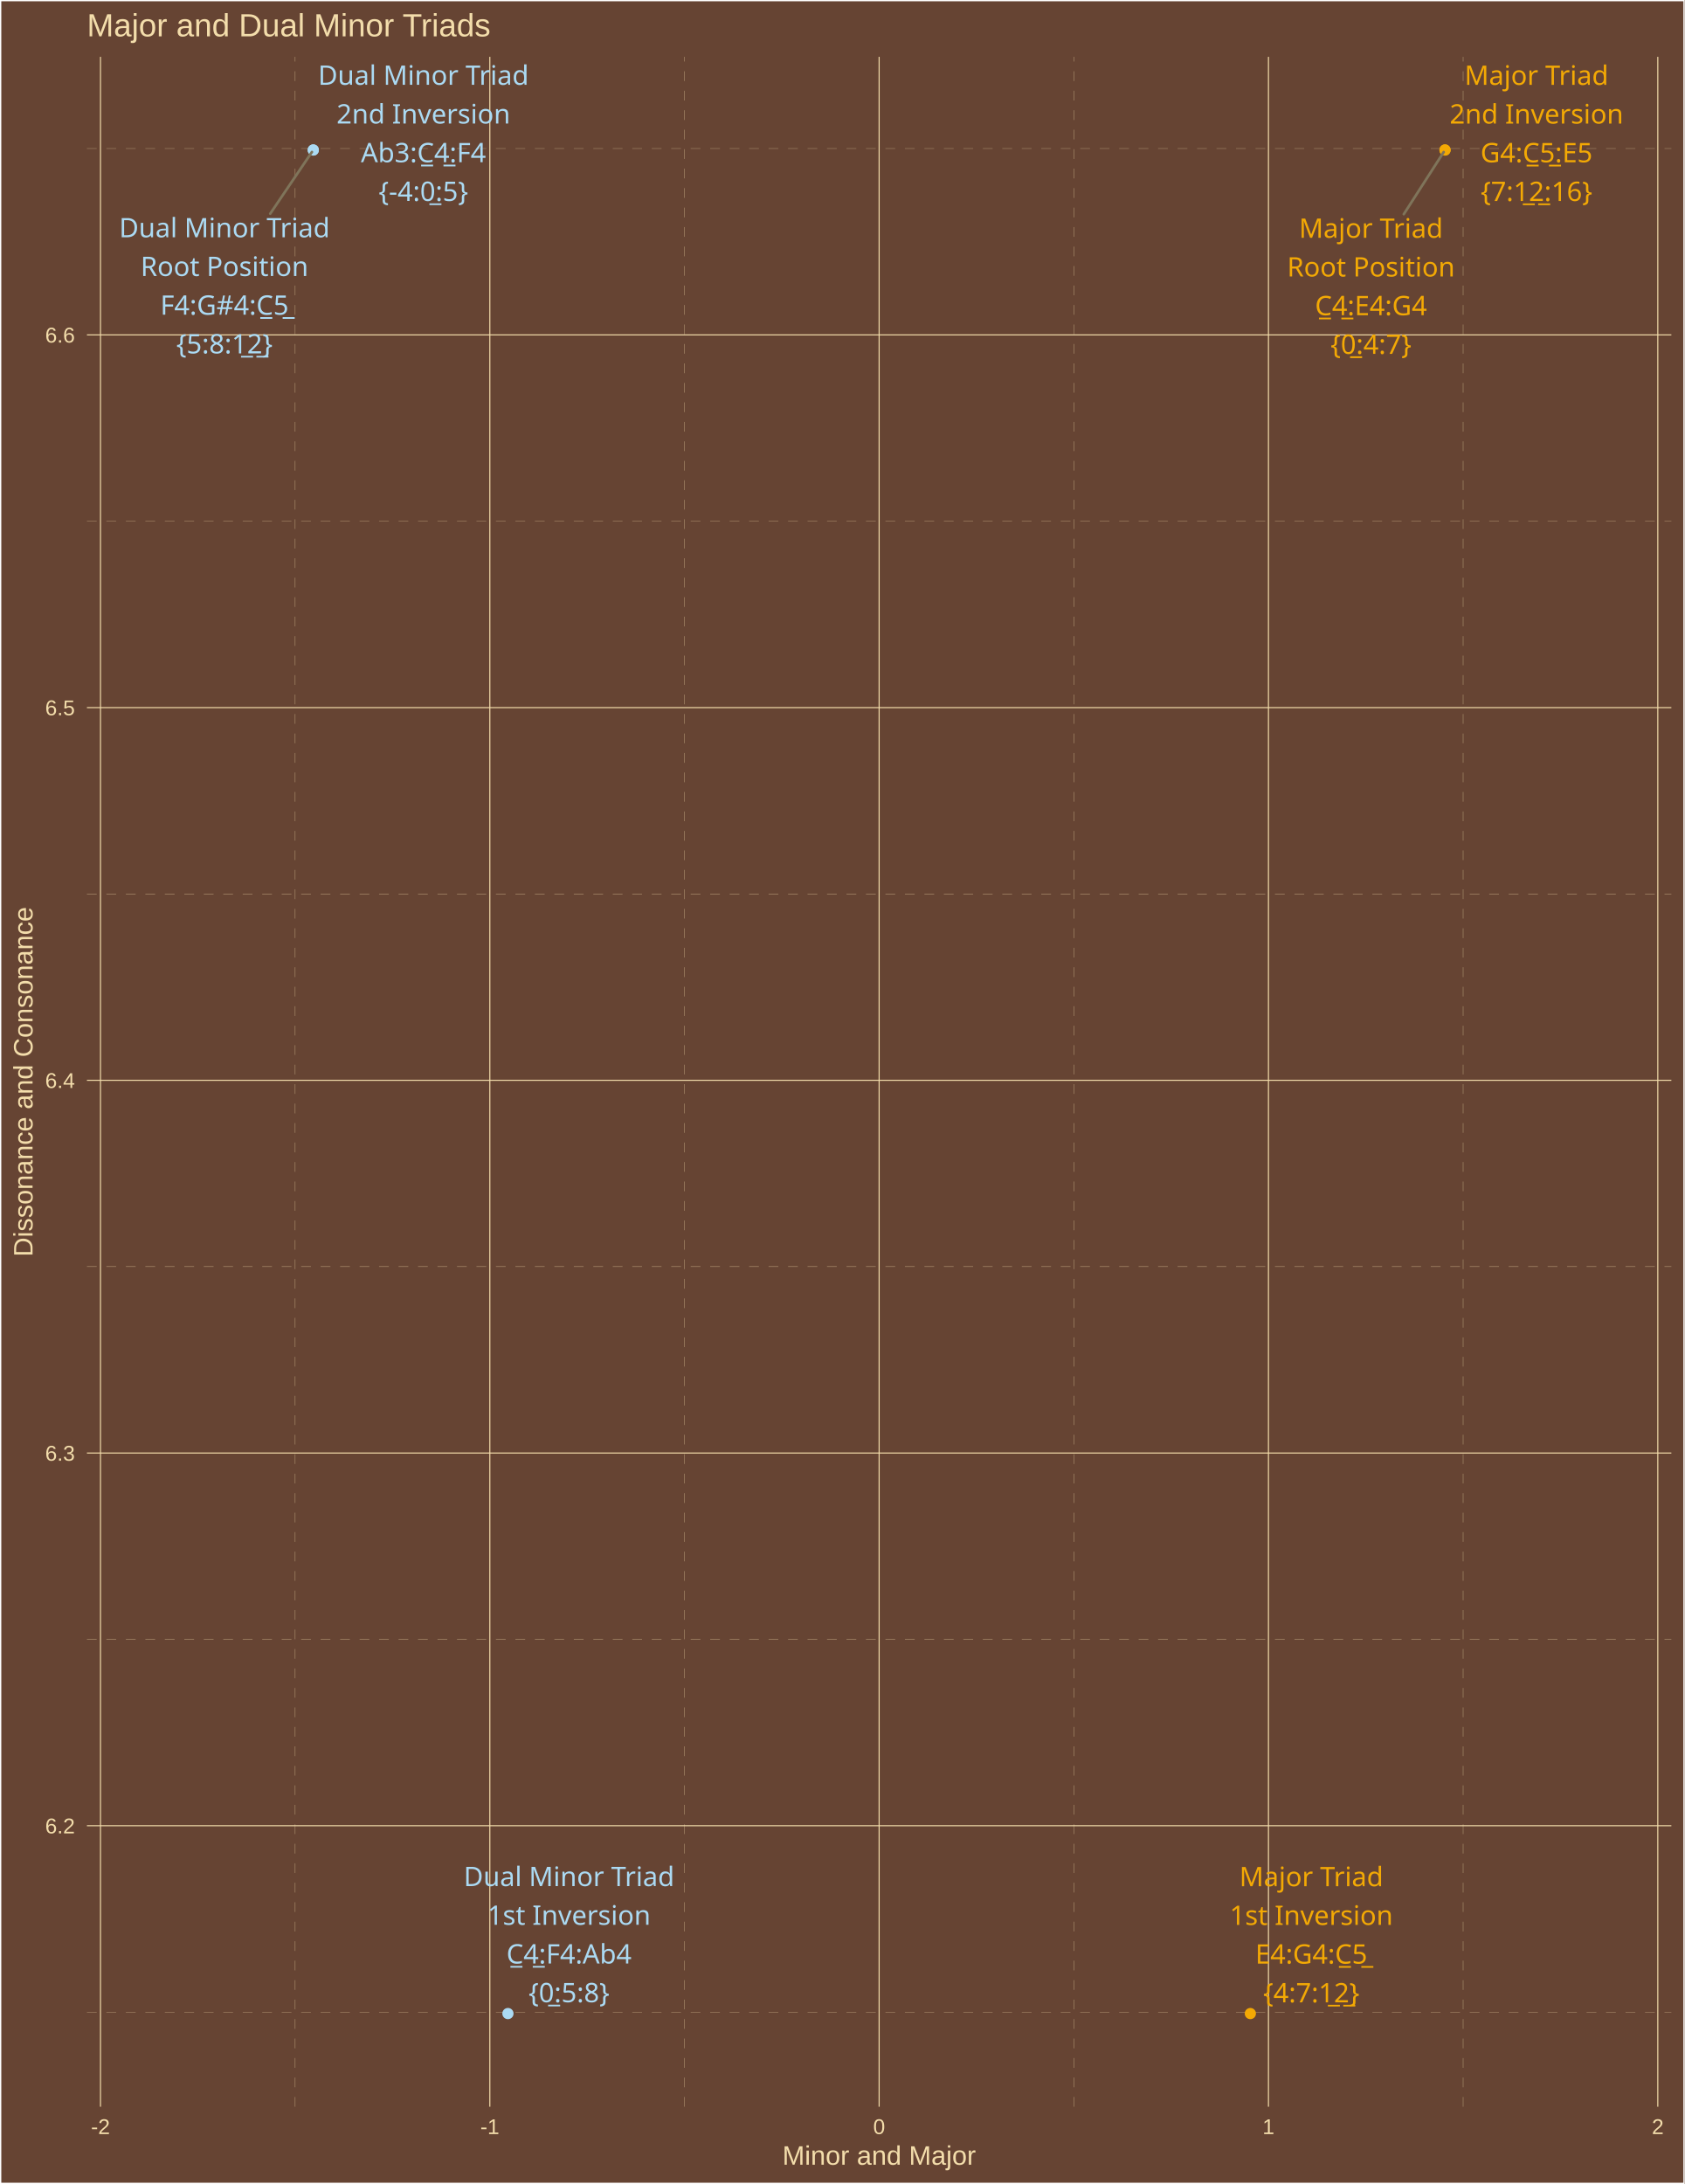
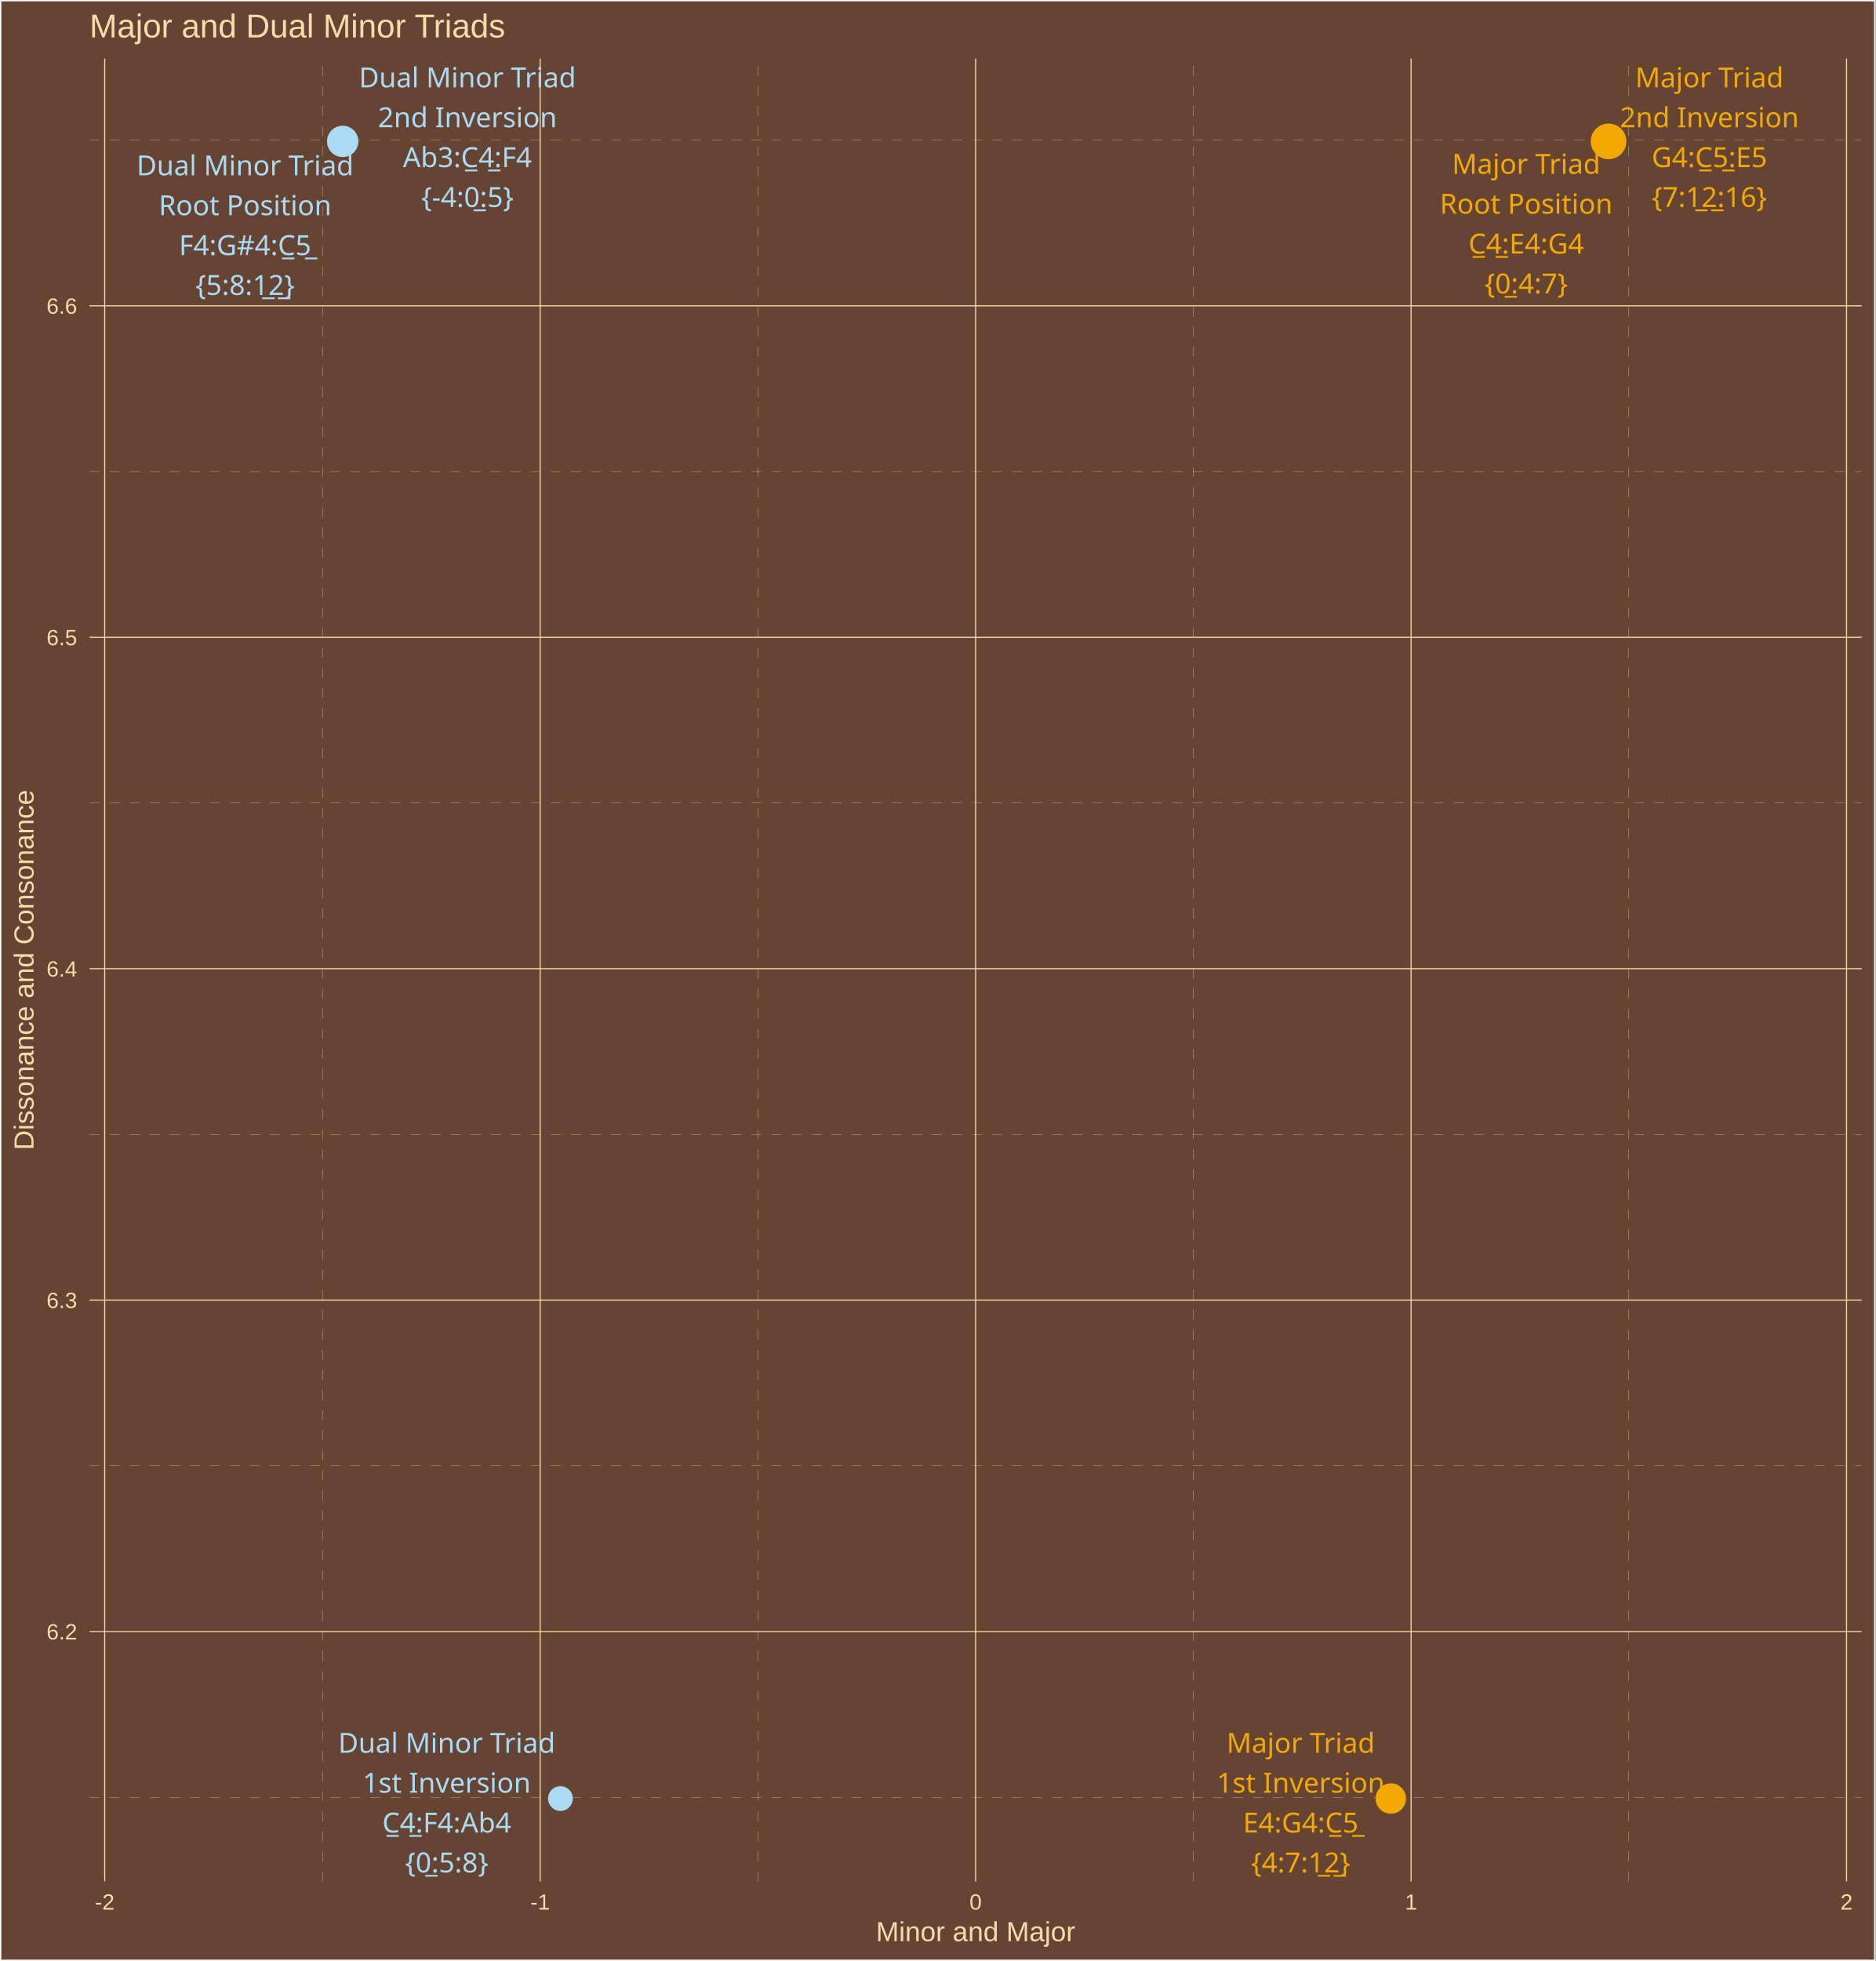
- <svg xmlns="http://www.w3.org/2000/svg" class="svglite" width="692.00pt" height="897.00pt" viewBox="0 0 692.00 897.00">
+ <svg xmlns="http://www.w3.org/2000/svg" class="svglite" width="748.00pt" height="782.00pt" viewBox="0 0 748.00 782.00">
  <defs>
    <style type="text/css">
    .svglite line, .svglite polyline, .svglite polygon, .svglite path, .svglite rect, .svglite circle {
      fill: none;
      stroke: #000000;
      stroke-linecap: round;
      stroke-linejoin: round;
      stroke-miterlimit: 10.00;
    }
    .svglite text {
      white-space: pre;
    }
  </style>
  </defs>
  <rect width="100%" height="100%" style="stroke: none; fill: #664433;" />
  <defs>
-     <clipPath id="cpMC4wMHw2OTIuMDB8MC4wMHw4OTcuMDA=">
-       <rect x="0.00" y="0.00" width="692.00" height="897.00" />
+     <clipPath id="cpMC4wMHw3NDguMDB8MC4wMHw3ODIuMDA=">
+       <rect x="0.00" y="0.00" width="748.00" height="782.00" />
    </clipPath>
  </defs>
-   <g clip-path="url(#cpMC4wMHw2OTIuMDB8MC4wMHw4OTcuMDA=)">
-     <rect x="-0" y="0" width="692.00" height="897.00" style="stroke-width: 1.07; stroke: #FFFFFF; fill: #664433;" />
+   <g clip-path="url(#cpMC4wMHw3NDguMDB8MC4wMHw3ODIuMDA=)">
+     <rect x="-0" y="0" width="748.00" height="782.00" style="stroke-width: 1.07; stroke: #FFFFFF; fill: #664433;" />
  </g>
  <defs>
-     <clipPath id="cpMzUuNzF8Njg2LjUyfDIzLjM0fDg2NS4yNw==">
-       <rect x="35.71" y="23.34" width="650.81" height="841.93" />
+     <clipPath id="cpMzUuNzF8NzQyLjUyfDIzLjM0fDc1MC4yNw==">
+       <rect x="35.71" y="23.34" width="706.81" height="726.93" />
    </clipPath>
  </defs>
-   <g clip-path="url(#cpMzUuNzF8Njg2LjUyfDIzLjM0fDg2NS4yNw==)">
-     <rect x="35.71" y="23.34" width="650.81" height="841.93" style="stroke-width: 1.07; stroke: none; fill: #664433;" />
-     <polyline points="35.71,826.39 686.52,826.39 " style="stroke-width: 0.11; stroke: #F3DDAB; stroke-dasharray: 4.00,4.00; stroke-linecap: butt;" />
-     <polyline points="35.71,673.31 686.52,673.31 " style="stroke-width: 0.11; stroke: #F3DDAB; stroke-dasharray: 4.00,4.00; stroke-linecap: butt;" />
-     <polyline points="35.71,520.23 686.52,520.23 " style="stroke-width: 0.11; stroke: #F3DDAB; stroke-dasharray: 4.00,4.00; stroke-linecap: butt;" />
-     <polyline points="35.71,367.16 686.52,367.16 " style="stroke-width: 0.11; stroke: #F3DDAB; stroke-dasharray: 4.00,4.00; stroke-linecap: butt;" />
-     <polyline points="35.71,214.08 686.52,214.08 " style="stroke-width: 0.11; stroke: #F3DDAB; stroke-dasharray: 4.00,4.00; stroke-linecap: butt;" />
-     <polyline points="35.71,61.00 686.52,61.00 " style="stroke-width: 0.11; stroke: #F3DDAB; stroke-dasharray: 4.00,4.00; stroke-linecap: butt;" />
-     <polyline points="121.24,865.27 121.24,23.34 " style="stroke-width: 0.11; stroke: #F3DDAB; stroke-dasharray: 4.00,4.00; stroke-linecap: butt;" />
-     <polyline points="281.16,865.27 281.16,23.34 " style="stroke-width: 0.11; stroke: #F3DDAB; stroke-dasharray: 4.00,4.00; stroke-linecap: butt;" />
-     <polyline points="441.07,865.27 441.07,23.34 " style="stroke-width: 0.11; stroke: #F3DDAB; stroke-dasharray: 4.00,4.00; stroke-linecap: butt;" />
-     <polyline points="600.99,865.27 600.99,23.34 " style="stroke-width: 0.11; stroke: #F3DDAB; stroke-dasharray: 4.00,4.00; stroke-linecap: butt;" />
-     <polyline points="35.71,749.85 686.52,749.85 " style="stroke-width: 0.43; stroke: #F3DDAB; stroke-linecap: butt;" />
-     <polyline points="35.71,596.77 686.52,596.77 " style="stroke-width: 0.43; stroke: #F3DDAB; stroke-linecap: butt;" />
-     <polyline points="35.71,443.69 686.52,443.69 " style="stroke-width: 0.43; stroke: #F3DDAB; stroke-linecap: butt;" />
-     <polyline points="35.71,290.62 686.52,290.62 " style="stroke-width: 0.43; stroke: #F3DDAB; stroke-linecap: butt;" />
-     <polyline points="35.71,137.54 686.52,137.54 " style="stroke-width: 0.43; stroke: #F3DDAB; stroke-linecap: butt;" />
-     <polyline points="41.28,865.27 41.28,23.34 " style="stroke-width: 0.43; stroke: #F3DDAB; stroke-linecap: butt;" />
-     <polyline points="201.20,865.27 201.20,23.34 " style="stroke-width: 0.43; stroke: #F3DDAB; stroke-linecap: butt;" />
-     <polyline points="361.11,865.27 361.11,23.34 " style="stroke-width: 0.43; stroke: #F3DDAB; stroke-linecap: butt;" />
-     <polyline points="521.03,865.27 521.03,23.34 " style="stroke-width: 0.43; stroke: #F3DDAB; stroke-linecap: butt;" />
-     <polyline points="680.95,865.27 680.95,23.34 " style="stroke-width: 0.43; stroke: #F3DDAB; stroke-linecap: butt;" />
-     <circle cx="593.55" cy="61.61" r="1.95" style="stroke-width: 0.71; stroke: #F3A904; fill: #F3A904;" />
-     <circle cx="513.59" cy="827.00" r="1.95" style="stroke-width: 0.71; stroke: #F3A904; fill: #F3A904;" />
-     <circle cx="593.55" cy="61.61" r="1.95" style="stroke-width: 0.71; stroke: #F3A904; fill: #F3A904;" />
-     <circle cx="128.68" cy="61.61" r="1.95" style="stroke-width: 0.71; stroke: #ABDAF3; fill: #ABDAF3;" />
-     <circle cx="208.64" cy="827.00" r="1.95" style="stroke-width: 0.71; stroke: #ABDAF3; fill: #ABDAF3;" />
-     <circle cx="128.68" cy="61.61" r="1.95" style="stroke-width: 0.71; stroke: #ABDAF3; fill: #ABDAF3;" />
-     <line x1="576.62" y1="87.96" x2="593.00" y2="62.46" style="stroke-width: 1.07; stroke: #7F745A;" />
-     <line x1="111.00" y1="87.76" x2="128.12" y2="62.44" style="stroke-width: 1.07; stroke: #7F745A;" />
-     <text x="563.15" y="97.66" text-anchor="middle" style="font-size: 11.04px;fill: #F3A904; font-family: &quot;Arial Unicode MS&quot;;" textLength="55.77px" lengthAdjust="spacingAndGlyphs">Major Triad</text>
-     <text x="563.15" y="113.56" text-anchor="middle" style="font-size: 11.04px;fill: #F3A904; font-family: &quot;Arial Unicode MS&quot;;" textLength="65.61px" lengthAdjust="spacingAndGlyphs">Root Position</text>
-     <text x="563.15" y="129.46" text-anchor="middle" style="font-size: 11.04px;fill: #F3A904; font-family: &quot;Arial Unicode MS&quot;;" textLength="48.44px" lengthAdjust="spacingAndGlyphs">C̲4̲:E4:G4</text>
-     <text x="563.15" y="145.35" text-anchor="middle" style="font-size: 11.04px;fill: #F3A904; font-family: &quot;Arial Unicode MS&quot;;" textLength="31.91px" lengthAdjust="spacingAndGlyphs">{0̲:4:7}</text>
-     <text x="538.63" y="774.70" text-anchor="middle" style="font-size: 11.04px;fill: #F3A904; font-family: &quot;Arial Unicode MS&quot;;" textLength="55.77px" lengthAdjust="spacingAndGlyphs">Major Triad</text>
-     <text x="538.63" y="790.59" text-anchor="middle" style="font-size: 11.04px;fill: #F3A904; font-family: &quot;Arial Unicode MS&quot;;" textLength="62.54px" lengthAdjust="spacingAndGlyphs">1st Inversion</text>
-     <text x="538.63" y="806.49" text-anchor="middle" style="font-size: 11.04px;fill: #F3A904; font-family: &quot;Arial Unicode MS&quot;;" textLength="48.44px" lengthAdjust="spacingAndGlyphs">E4:G4:C̲5̲</text>
-     <text x="538.63" y="822.39" text-anchor="middle" style="font-size: 11.04px;fill: #F3A904; font-family: &quot;Arial Unicode MS&quot;;" textLength="38.04px" lengthAdjust="spacingAndGlyphs">{4:7:1̲2̲}</text>
-     <text x="631.13" y="34.86" text-anchor="middle" style="font-size: 11.04px;fill: #F3A904; font-family: &quot;Arial Unicode MS&quot;;" textLength="55.77px" lengthAdjust="spacingAndGlyphs">Major Triad</text>
-     <text x="631.13" y="50.75" text-anchor="middle" style="font-size: 11.04px;fill: #F3A904; font-family: &quot;Arial Unicode MS&quot;;" textLength="66.23px" lengthAdjust="spacingAndGlyphs">2nd Inversion</text>
-     <text x="631.13" y="66.65" text-anchor="middle" style="font-size: 11.04px;fill: #F3A904; font-family: &quot;Arial Unicode MS&quot;;" textLength="48.44px" lengthAdjust="spacingAndGlyphs">G4:C̲5̲:E5</text>
-     <text x="631.13" y="82.55" text-anchor="middle" style="font-size: 11.04px;fill: #F3A904; font-family: &quot;Arial Unicode MS&quot;;" textLength="44.18px" lengthAdjust="spacingAndGlyphs">{7:1̲2̲:16}</text>
-     <text x="92.20" y="97.46" text-anchor="middle" style="font-size: 11.04px;fill: #ABDAF3; font-family: &quot;Arial Unicode MS&quot;;" textLength="81.52px" lengthAdjust="spacingAndGlyphs">Dual Minor Triad</text>
-     <text x="92.20" y="113.36" text-anchor="middle" style="font-size: 11.04px;fill: #ABDAF3; font-family: &quot;Arial Unicode MS&quot;;" textLength="65.61px" lengthAdjust="spacingAndGlyphs">Root Position</text>
-     <text x="92.20" y="129.25" text-anchor="middle" style="font-size: 11.04px;fill: #ABDAF3; font-family: &quot;Arial Unicode MS&quot;;" textLength="53.96px" lengthAdjust="spacingAndGlyphs">F4:G#4:C̲5̲</text>
-     <text x="92.20" y="145.15" text-anchor="middle" style="font-size: 11.04px;fill: #ABDAF3; font-family: &quot;Arial Unicode MS&quot;;" textLength="38.04px" lengthAdjust="spacingAndGlyphs">{5:8:1̲2̲}</text>
-     <text x="233.73" y="774.64" text-anchor="middle" style="font-size: 11.04px;fill: #ABDAF3; font-family: &quot;Arial Unicode MS&quot;;" textLength="81.52px" lengthAdjust="spacingAndGlyphs">Dual Minor Triad</text>
-     <text x="233.73" y="790.54" text-anchor="middle" style="font-size: 11.04px;fill: #ABDAF3; font-family: &quot;Arial Unicode MS&quot;;" textLength="62.54px" lengthAdjust="spacingAndGlyphs">1st Inversion</text>
-     <text x="233.73" y="806.44" text-anchor="middle" style="font-size: 11.04px;fill: #ABDAF3; font-family: &quot;Arial Unicode MS&quot;;" textLength="52.73px" lengthAdjust="spacingAndGlyphs">C̲4̲:F4:Ab4</text>
-     <text x="233.73" y="822.34" text-anchor="middle" style="font-size: 11.04px;fill: #ABDAF3; font-family: &quot;Arial Unicode MS&quot;;" textLength="31.91px" lengthAdjust="spacingAndGlyphs">{0̲:5:8}</text>
-     <text x="173.92" y="34.83" text-anchor="middle" style="font-size: 11.04px;fill: #ABDAF3; font-family: &quot;Arial Unicode MS&quot;;" textLength="81.52px" lengthAdjust="spacingAndGlyphs">Dual Minor Triad</text>
-     <text x="173.92" y="50.73" text-anchor="middle" style="font-size: 11.04px;fill: #ABDAF3; font-family: &quot;Arial Unicode MS&quot;;" textLength="66.23px" lengthAdjust="spacingAndGlyphs">2nd Inversion</text>
-     <text x="173.92" y="66.63" text-anchor="middle" style="font-size: 11.04px;fill: #ABDAF3; font-family: &quot;Arial Unicode MS&quot;;" textLength="52.73px" lengthAdjust="spacingAndGlyphs">Ab3:C̲4̲:F4</text>
-     <text x="173.92" y="82.53" text-anchor="middle" style="font-size: 11.04px;fill: #ABDAF3; font-family: &quot;Arial Unicode MS&quot;;" textLength="35.58px" lengthAdjust="spacingAndGlyphs">{-4:0̲:5}</text>
+   <g clip-path="url(#cpMzUuNzF8NzQyLjUyfDIzLjM0fDc1MC4yNw==)">
+     <rect x="35.71" y="23.34" width="706.81" height="726.93" style="stroke-width: 1.07; stroke: none; fill: #664433;" />
+     <polyline points="35.71,716.70 742.52,716.70 " style="stroke-width: 0.11; stroke: #F3DDAB; stroke-dasharray: 4.00,4.00; stroke-linecap: butt;" />
+     <polyline points="35.71,584.53 742.52,584.53 " style="stroke-width: 0.11; stroke: #F3DDAB; stroke-dasharray: 4.00,4.00; stroke-linecap: butt;" />
+     <polyline points="35.71,452.36 742.52,452.36 " style="stroke-width: 0.11; stroke: #F3DDAB; stroke-dasharray: 4.00,4.00; stroke-linecap: butt;" />
+     <polyline points="35.71,320.19 742.52,320.19 " style="stroke-width: 0.11; stroke: #F3DDAB; stroke-dasharray: 4.00,4.00; stroke-linecap: butt;" />
+     <polyline points="35.71,188.02 742.52,188.02 " style="stroke-width: 0.11; stroke: #F3DDAB; stroke-dasharray: 4.00,4.00; stroke-linecap: butt;" />
+     <polyline points="35.71,55.85 742.52,55.85 " style="stroke-width: 0.11; stroke: #F3DDAB; stroke-dasharray: 4.00,4.00; stroke-linecap: butt;" />
+     <polyline points="128.60,750.27 128.60,23.34 " style="stroke-width: 0.11; stroke: #F3DDAB; stroke-dasharray: 4.00,4.00; stroke-linecap: butt;" />
+     <polyline points="302.27,750.27 302.27,23.34 " style="stroke-width: 0.11; stroke: #F3DDAB; stroke-dasharray: 4.00,4.00; stroke-linecap: butt;" />
+     <polyline points="475.95,750.27 475.95,23.34 " style="stroke-width: 0.11; stroke: #F3DDAB; stroke-dasharray: 4.00,4.00; stroke-linecap: butt;" />
+     <polyline points="649.63,750.27 649.63,23.34 " style="stroke-width: 0.11; stroke: #F3DDAB; stroke-dasharray: 4.00,4.00; stroke-linecap: butt;" />
+     <polyline points="35.71,650.62 742.52,650.62 " style="stroke-width: 0.43; stroke: #F3DDAB; stroke-linecap: butt;" />
+     <polyline points="35.71,518.45 742.52,518.45 " style="stroke-width: 0.43; stroke: #F3DDAB; stroke-linecap: butt;" />
+     <polyline points="35.71,386.28 742.52,386.28 " style="stroke-width: 0.43; stroke: #F3DDAB; stroke-linecap: butt;" />
+     <polyline points="35.71,254.11 742.52,254.11 " style="stroke-width: 0.43; stroke: #F3DDAB; stroke-linecap: butt;" />
+     <polyline points="35.71,121.94 742.52,121.94 " style="stroke-width: 0.43; stroke: #F3DDAB; stroke-linecap: butt;" />
+     <polyline points="41.76,750.27 41.76,23.34 " style="stroke-width: 0.43; stroke: #F3DDAB; stroke-linecap: butt;" />
+     <polyline points="215.44,750.27 215.44,23.34 " style="stroke-width: 0.43; stroke: #F3DDAB; stroke-linecap: butt;" />
+     <polyline points="389.11,750.27 389.11,23.34 " style="stroke-width: 0.43; stroke: #F3DDAB; stroke-linecap: butt;" />
+     <polyline points="562.79,750.27 562.79,23.34 " style="stroke-width: 0.43; stroke: #F3DDAB; stroke-linecap: butt;" />
+     <polyline points="736.47,750.27 736.47,23.34 " style="stroke-width: 0.43; stroke: #F3DDAB; stroke-linecap: butt;" />
+     <circle cx="641.55" cy="56.38" r="1.95" style="stroke-width: 0.71; stroke: #F3A904; fill: #F3A904;" />
+     <circle cx="554.71" cy="717.22" r="1.95" style="stroke-width: 0.71; stroke: #F3A904; fill: #F3A904;" />
+     <circle cx="641.55" cy="56.38" r="1.95" style="stroke-width: 0.71; stroke: #F3A904; fill: #F3A904;" />
+     <circle cx="136.68" cy="56.38" r="1.95" style="stroke-width: 0.71; stroke: #ABDAF3; fill: #ABDAF3;" />
+     <circle cx="223.52" cy="717.22" r="1.95" style="stroke-width: 0.71; stroke: #ABDAF3; fill: #ABDAF3;" />
+     <circle cx="136.68" cy="56.38" r="1.95" style="stroke-width: 0.71; stroke: #ABDAF3; fill: #ABDAF3;" />
+     <circle cx="641.55" cy="56.38" r="4.31" style="stroke-width: 0.71; stroke: #F3A904; fill: #F3A904;" />
+     <circle cx="554.71" cy="717.22" r="5.71" style="stroke-width: 0.71; stroke: #F3A904; fill: #F3A904;" />
+     <circle cx="641.55" cy="56.38" r="6.76" style="stroke-width: 0.71; stroke: #F3A904; fill: #F3A904;" />
+     <circle cx="136.68" cy="56.38" r="5.90" style="stroke-width: 0.71; stroke: #ABDAF3; fill: #ABDAF3;" />
+     <circle cx="223.52" cy="717.22" r="4.59" style="stroke-width: 0.71; stroke: #ABDAF3; fill: #ABDAF3;" />
+     <circle cx="136.68" cy="56.38" r="1.42" style="stroke-width: 0.71; stroke: #ABDAF3; fill: #ABDAF3;" />
+     <text x="608.70" y="69.31" text-anchor="middle" style="font-size: 11.04px;fill: #F3A904; font-family: &quot;Arial Unicode MS&quot;;" textLength="55.77px" lengthAdjust="spacingAndGlyphs">Major Triad</text>
+     <text x="608.70" y="85.21" text-anchor="middle" style="font-size: 11.04px;fill: #F3A904; font-family: &quot;Arial Unicode MS&quot;;" textLength="65.61px" lengthAdjust="spacingAndGlyphs">Root Position</text>
+     <text x="608.70" y="101.11" text-anchor="middle" style="font-size: 11.04px;fill: #F3A904; font-family: &quot;Arial Unicode MS&quot;;" textLength="48.44px" lengthAdjust="spacingAndGlyphs">C̲4̲:E4:G4</text>
+     <text x="608.70" y="117.00" text-anchor="middle" style="font-size: 11.04px;fill: #F3A904; font-family: &quot;Arial Unicode MS&quot;;" textLength="31.91px" lengthAdjust="spacingAndGlyphs">{0̲:4:7}</text>
+     <text x="518.77" y="698.97" text-anchor="middle" style="font-size: 11.04px;fill: #F3A904; font-family: &quot;Arial Unicode MS&quot;;" textLength="55.77px" lengthAdjust="spacingAndGlyphs">Major Triad</text>
+     <text x="518.77" y="714.87" text-anchor="middle" style="font-size: 11.04px;fill: #F3A904; font-family: &quot;Arial Unicode MS&quot;;" textLength="62.54px" lengthAdjust="spacingAndGlyphs">1st Inversion</text>
+     <text x="518.77" y="730.77" text-anchor="middle" style="font-size: 11.04px;fill: #F3A904; font-family: &quot;Arial Unicode MS&quot;;" textLength="48.44px" lengthAdjust="spacingAndGlyphs">E4:G4:C̲5̲</text>
+     <text x="518.77" y="746.67" text-anchor="middle" style="font-size: 11.04px;fill: #F3A904; font-family: &quot;Arial Unicode MS&quot;;" textLength="38.04px" lengthAdjust="spacingAndGlyphs">{4:7:1̲2̲}</text>
+     <text x="681.76" y="34.83" text-anchor="middle" style="font-size: 11.04px;fill: #F3A904; font-family: &quot;Arial Unicode MS&quot;;" textLength="55.77px" lengthAdjust="spacingAndGlyphs">Major Triad</text>
+     <text x="681.76" y="50.73" text-anchor="middle" style="font-size: 11.04px;fill: #F3A904; font-family: &quot;Arial Unicode MS&quot;;" textLength="66.23px" lengthAdjust="spacingAndGlyphs">2nd Inversion</text>
+     <text x="681.76" y="66.63" text-anchor="middle" style="font-size: 11.04px;fill: #F3A904; font-family: &quot;Arial Unicode MS&quot;;" textLength="48.44px" lengthAdjust="spacingAndGlyphs">G4:C̲5̲:E5</text>
+     <text x="681.76" y="82.53" text-anchor="middle" style="font-size: 11.04px;fill: #F3A904; font-family: &quot;Arial Unicode MS&quot;;" textLength="44.18px" lengthAdjust="spacingAndGlyphs">{7:1̲2̲:16}</text>
+     <text x="97.75" y="69.91" text-anchor="middle" style="font-size: 11.04px;fill: #ABDAF3; font-family: &quot;Arial Unicode MS&quot;;" textLength="81.52px" lengthAdjust="spacingAndGlyphs">Dual Minor Triad</text>
+     <text x="97.75" y="85.81" text-anchor="middle" style="font-size: 11.04px;fill: #ABDAF3; font-family: &quot;Arial Unicode MS&quot;;" textLength="65.61px" lengthAdjust="spacingAndGlyphs">Root Position</text>
+     <text x="97.75" y="101.71" text-anchor="middle" style="font-size: 11.04px;fill: #ABDAF3; font-family: &quot;Arial Unicode MS&quot;;" textLength="53.96px" lengthAdjust="spacingAndGlyphs">F4:G#4:C̲5̲</text>
+     <text x="97.75" y="117.60" text-anchor="middle" style="font-size: 11.04px;fill: #ABDAF3; font-family: &quot;Arial Unicode MS&quot;;" textLength="38.04px" lengthAdjust="spacingAndGlyphs">{5:8:1̲2̲}</text>
+     <text x="178.17" y="698.97" text-anchor="middle" style="font-size: 11.04px;fill: #ABDAF3; font-family: &quot;Arial Unicode MS&quot;;" textLength="81.52px" lengthAdjust="spacingAndGlyphs">Dual Minor Triad</text>
+     <text x="178.17" y="714.87" text-anchor="middle" style="font-size: 11.04px;fill: #ABDAF3; font-family: &quot;Arial Unicode MS&quot;;" textLength="62.54px" lengthAdjust="spacingAndGlyphs">1st Inversion</text>
+     <text x="178.17" y="730.77" text-anchor="middle" style="font-size: 11.04px;fill: #ABDAF3; font-family: &quot;Arial Unicode MS&quot;;" textLength="52.73px" lengthAdjust="spacingAndGlyphs">C̲4̲:F4:Ab4</text>
+     <text x="178.17" y="746.67" text-anchor="middle" style="font-size: 11.04px;fill: #ABDAF3; font-family: &quot;Arial Unicode MS&quot;;" textLength="31.91px" lengthAdjust="spacingAndGlyphs">{0̲:5:8}</text>
+     <text x="186.43" y="34.83" text-anchor="middle" style="font-size: 11.04px;fill: #ABDAF3; font-family: &quot;Arial Unicode MS&quot;;" textLength="81.52px" lengthAdjust="spacingAndGlyphs">Dual Minor Triad</text>
+     <text x="186.43" y="50.73" text-anchor="middle" style="font-size: 11.04px;fill: #ABDAF3; font-family: &quot;Arial Unicode MS&quot;;" textLength="66.23px" lengthAdjust="spacingAndGlyphs">2nd Inversion</text>
+     <text x="186.43" y="66.63" text-anchor="middle" style="font-size: 11.04px;fill: #ABDAF3; font-family: &quot;Arial Unicode MS&quot;;" textLength="52.73px" lengthAdjust="spacingAndGlyphs">Ab3:C̲4̲:F4</text>
+     <text x="186.43" y="82.53" text-anchor="middle" style="font-size: 11.04px;fill: #ABDAF3; font-family: &quot;Arial Unicode MS&quot;;" textLength="35.58px" lengthAdjust="spacingAndGlyphs">{-4:0̲:5}</text>
  </g>
-   <g clip-path="url(#cpMC4wMHw2OTIuMDB8MC4wMHw4OTcuMDA=)">
-     <text x="30.78" y="753.00" text-anchor="end" style="font-size: 8.80px;fill: #F3DDAB; font-family: &quot;Arial&quot;;" textLength="12.23px" lengthAdjust="spacingAndGlyphs">6.2</text>
-     <text x="30.78" y="599.93" text-anchor="end" style="font-size: 8.80px;fill: #F3DDAB; font-family: &quot;Arial&quot;;" textLength="12.23px" lengthAdjust="spacingAndGlyphs">6.3</text>
-     <text x="30.78" y="446.85" text-anchor="end" style="font-size: 8.80px;fill: #F3DDAB; font-family: &quot;Arial&quot;;" textLength="12.23px" lengthAdjust="spacingAndGlyphs">6.4</text>
-     <text x="30.78" y="293.77" text-anchor="end" style="font-size: 8.80px;fill: #F3DDAB; font-family: &quot;Arial&quot;;" textLength="12.23px" lengthAdjust="spacingAndGlyphs">6.5</text>
-     <text x="30.78" y="140.69" text-anchor="end" style="font-size: 8.80px;fill: #F3DDAB; font-family: &quot;Arial&quot;;" textLength="12.23px" lengthAdjust="spacingAndGlyphs">6.6</text>
-     <text x="41.28" y="876.50" text-anchor="middle" style="font-size: 8.80px;fill: #F3DDAB; font-family: &quot;Arial&quot;;" textLength="7.83px" lengthAdjust="spacingAndGlyphs">-2</text>
-     <text x="201.20" y="876.50" text-anchor="middle" style="font-size: 8.80px;fill: #F3DDAB; font-family: &quot;Arial&quot;;" textLength="7.83px" lengthAdjust="spacingAndGlyphs">-1</text>
-     <text x="361.11" y="876.50" text-anchor="middle" style="font-size: 8.80px;fill: #F3DDAB; font-family: &quot;Arial&quot;;" textLength="4.90px" lengthAdjust="spacingAndGlyphs">0</text>
-     <text x="521.03" y="876.50" text-anchor="middle" style="font-size: 8.80px;fill: #F3DDAB; font-family: &quot;Arial&quot;;" textLength="4.90px" lengthAdjust="spacingAndGlyphs">1</text>
-     <text x="680.95" y="876.50" text-anchor="middle" style="font-size: 8.80px;fill: #F3DDAB; font-family: &quot;Arial&quot;;" textLength="4.90px" lengthAdjust="spacingAndGlyphs">2</text>
-     <text x="361.11" y="889.09" text-anchor="middle" style="font-size: 11.00px;fill: #F3DDAB; font-family: &quot;Arial&quot;;" textLength="79.49px" lengthAdjust="spacingAndGlyphs">Minor and Major</text>
-     <text transform="translate(13.37,444.30) rotate(-90)" text-anchor="middle" style="font-size: 11.00px;fill: #F3DDAB; font-family: &quot;Arial&quot;;" textLength="143.73px" lengthAdjust="spacingAndGlyphs">Dissonance and Consonance</text>
+   <g clip-path="url(#cpMC4wMHw3NDguMDB8MC4wMHw3ODIuMDA=)">
+     <text x="30.78" y="653.77" text-anchor="end" style="font-size: 8.80px;fill: #F3DDAB; font-family: &quot;Arial&quot;;" textLength="12.23px" lengthAdjust="spacingAndGlyphs">6.2</text>
+     <text x="30.78" y="521.60" text-anchor="end" style="font-size: 8.80px;fill: #F3DDAB; font-family: &quot;Arial&quot;;" textLength="12.23px" lengthAdjust="spacingAndGlyphs">6.3</text>
+     <text x="30.78" y="389.43" text-anchor="end" style="font-size: 8.80px;fill: #F3DDAB; font-family: &quot;Arial&quot;;" textLength="12.23px" lengthAdjust="spacingAndGlyphs">6.4</text>
+     <text x="30.78" y="257.26" text-anchor="end" style="font-size: 8.80px;fill: #F3DDAB; font-family: &quot;Arial&quot;;" textLength="12.23px" lengthAdjust="spacingAndGlyphs">6.5</text>
+     <text x="30.78" y="125.09" text-anchor="end" style="font-size: 8.80px;fill: #F3DDAB; font-family: &quot;Arial&quot;;" textLength="12.23px" lengthAdjust="spacingAndGlyphs">6.6</text>
+     <text x="41.76" y="761.50" text-anchor="middle" style="font-size: 8.80px;fill: #F3DDAB; font-family: &quot;Arial&quot;;" textLength="7.83px" lengthAdjust="spacingAndGlyphs">-2</text>
+     <text x="215.44" y="761.50" text-anchor="middle" style="font-size: 8.80px;fill: #F3DDAB; font-family: &quot;Arial&quot;;" textLength="7.83px" lengthAdjust="spacingAndGlyphs">-1</text>
+     <text x="389.11" y="761.50" text-anchor="middle" style="font-size: 8.80px;fill: #F3DDAB; font-family: &quot;Arial&quot;;" textLength="4.90px" lengthAdjust="spacingAndGlyphs">0</text>
+     <text x="562.79" y="761.50" text-anchor="middle" style="font-size: 8.80px;fill: #F3DDAB; font-family: &quot;Arial&quot;;" textLength="4.90px" lengthAdjust="spacingAndGlyphs">1</text>
+     <text x="736.47" y="761.50" text-anchor="middle" style="font-size: 8.80px;fill: #F3DDAB; font-family: &quot;Arial&quot;;" textLength="4.90px" lengthAdjust="spacingAndGlyphs">2</text>
+     <text x="389.11" y="774.09" text-anchor="middle" style="font-size: 11.00px;fill: #F3DDAB; font-family: &quot;Arial&quot;;" textLength="79.49px" lengthAdjust="spacingAndGlyphs">Minor and Major</text>
+     <text transform="translate(13.37,386.80) rotate(-90)" text-anchor="middle" style="font-size: 11.00px;fill: #F3DDAB; font-family: &quot;Arial&quot;;" textLength="143.73px" lengthAdjust="spacingAndGlyphs">Dissonance and Consonance</text>
    <text x="35.71" y="14.94" style="font-size: 13.20px;fill: #F3DDAB; font-family: &quot;Arial&quot;;" textLength="166.41px" lengthAdjust="spacingAndGlyphs">Major and Dual Minor Triads</text>
  </g>
</svg>
